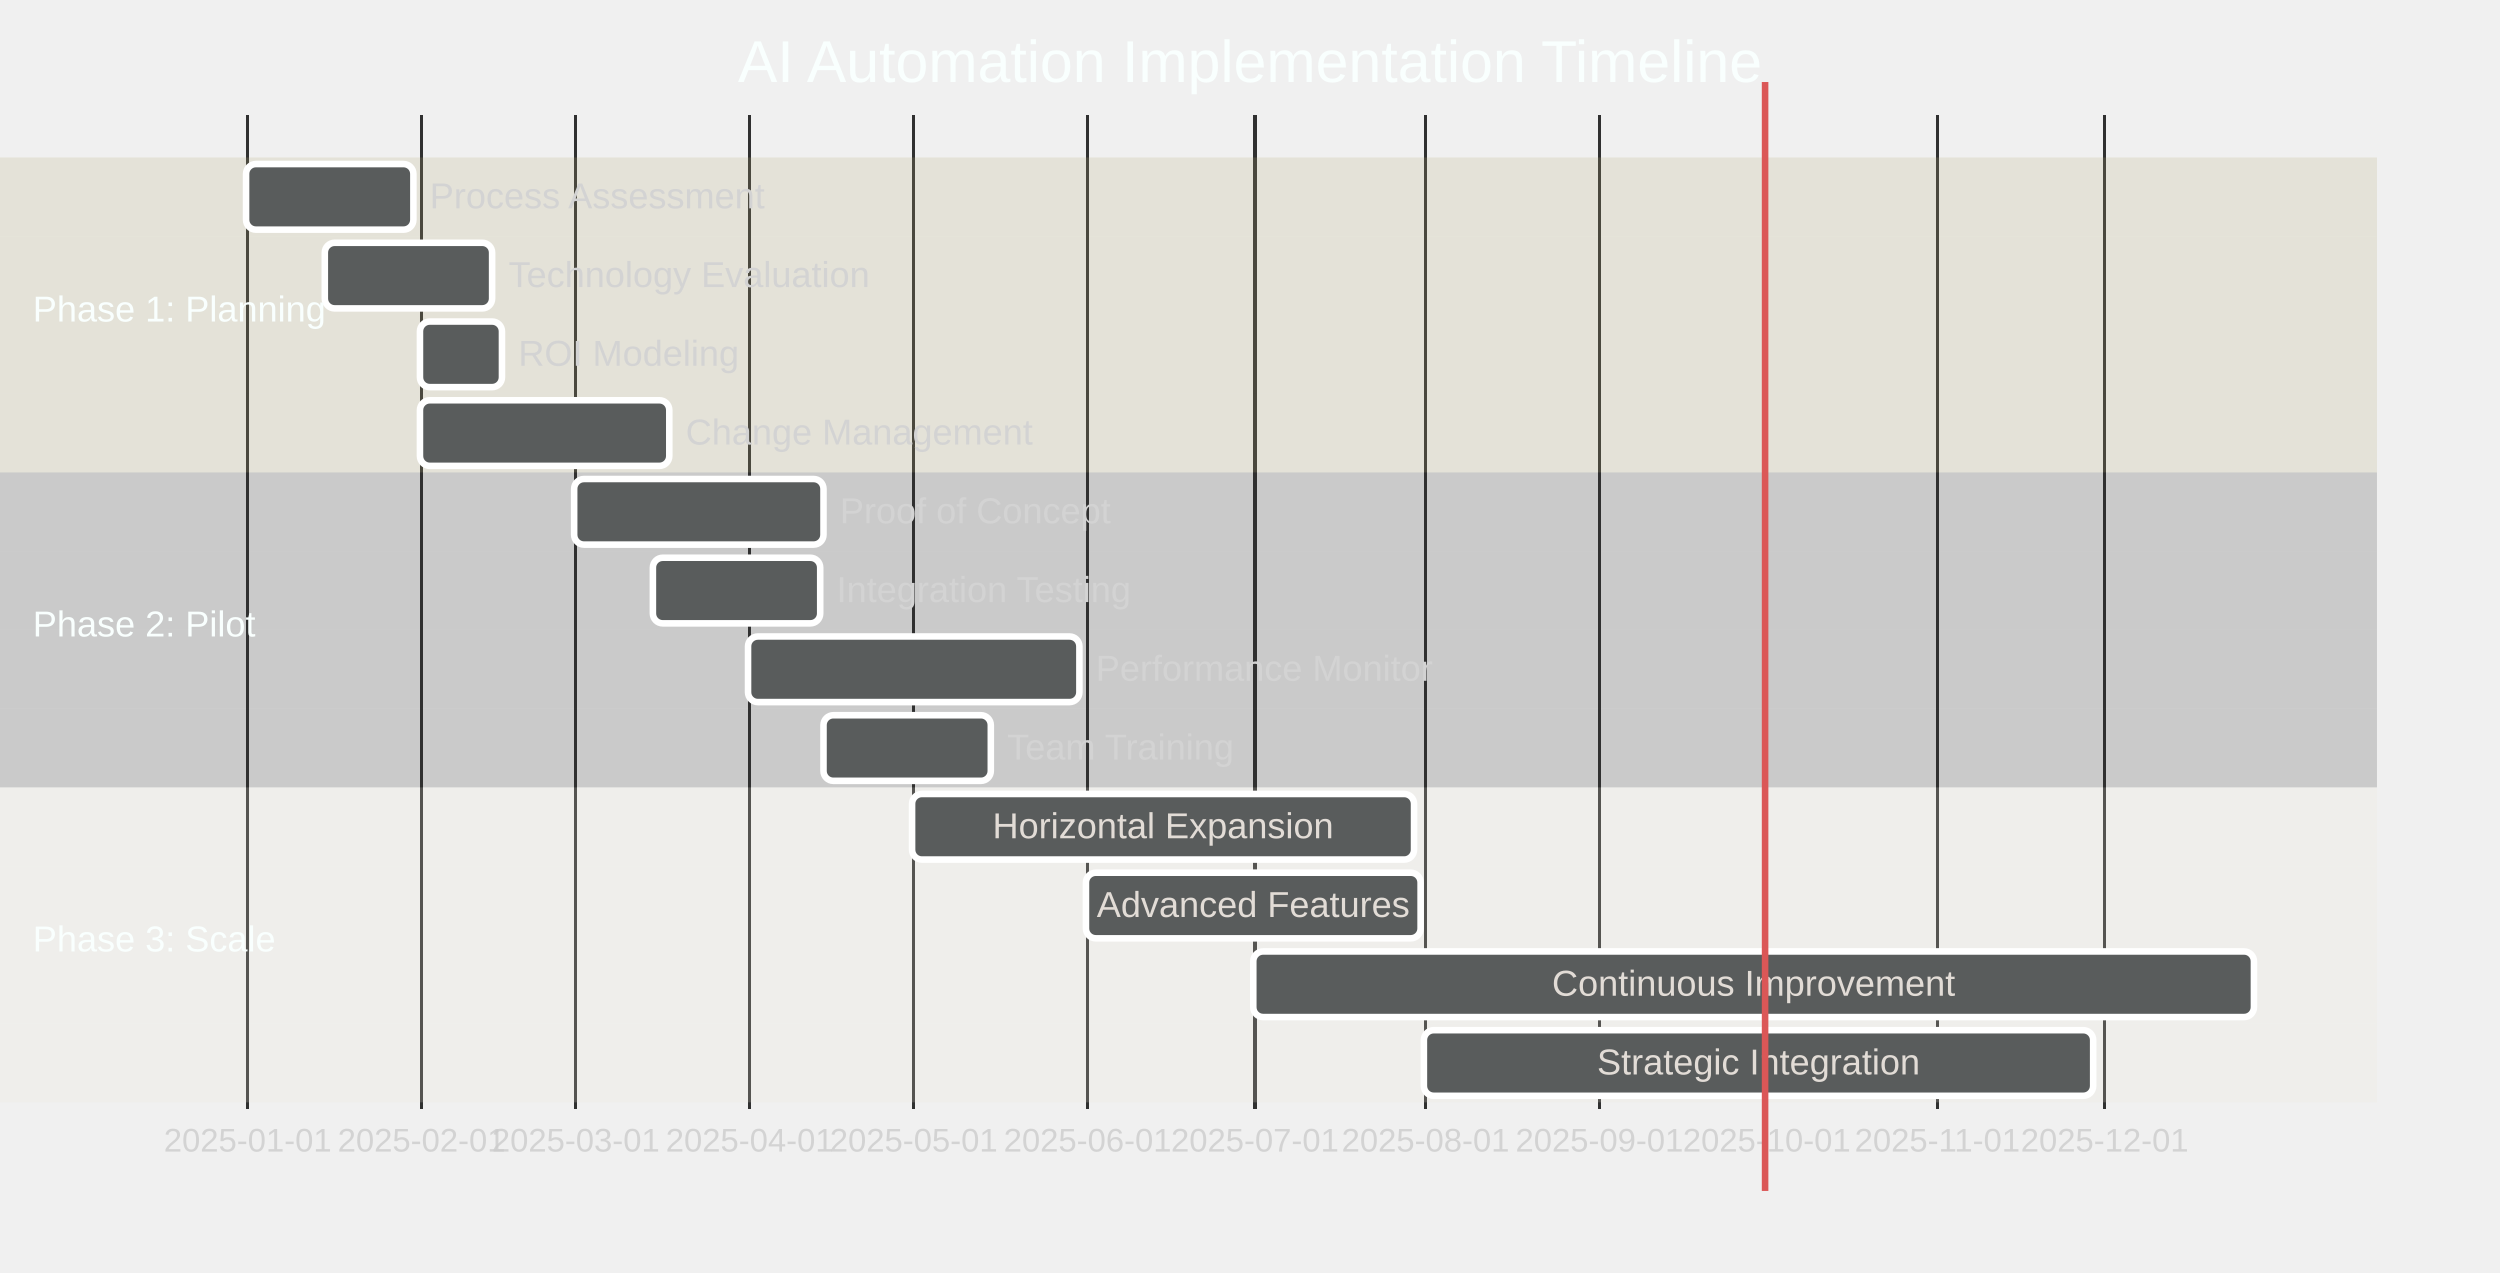
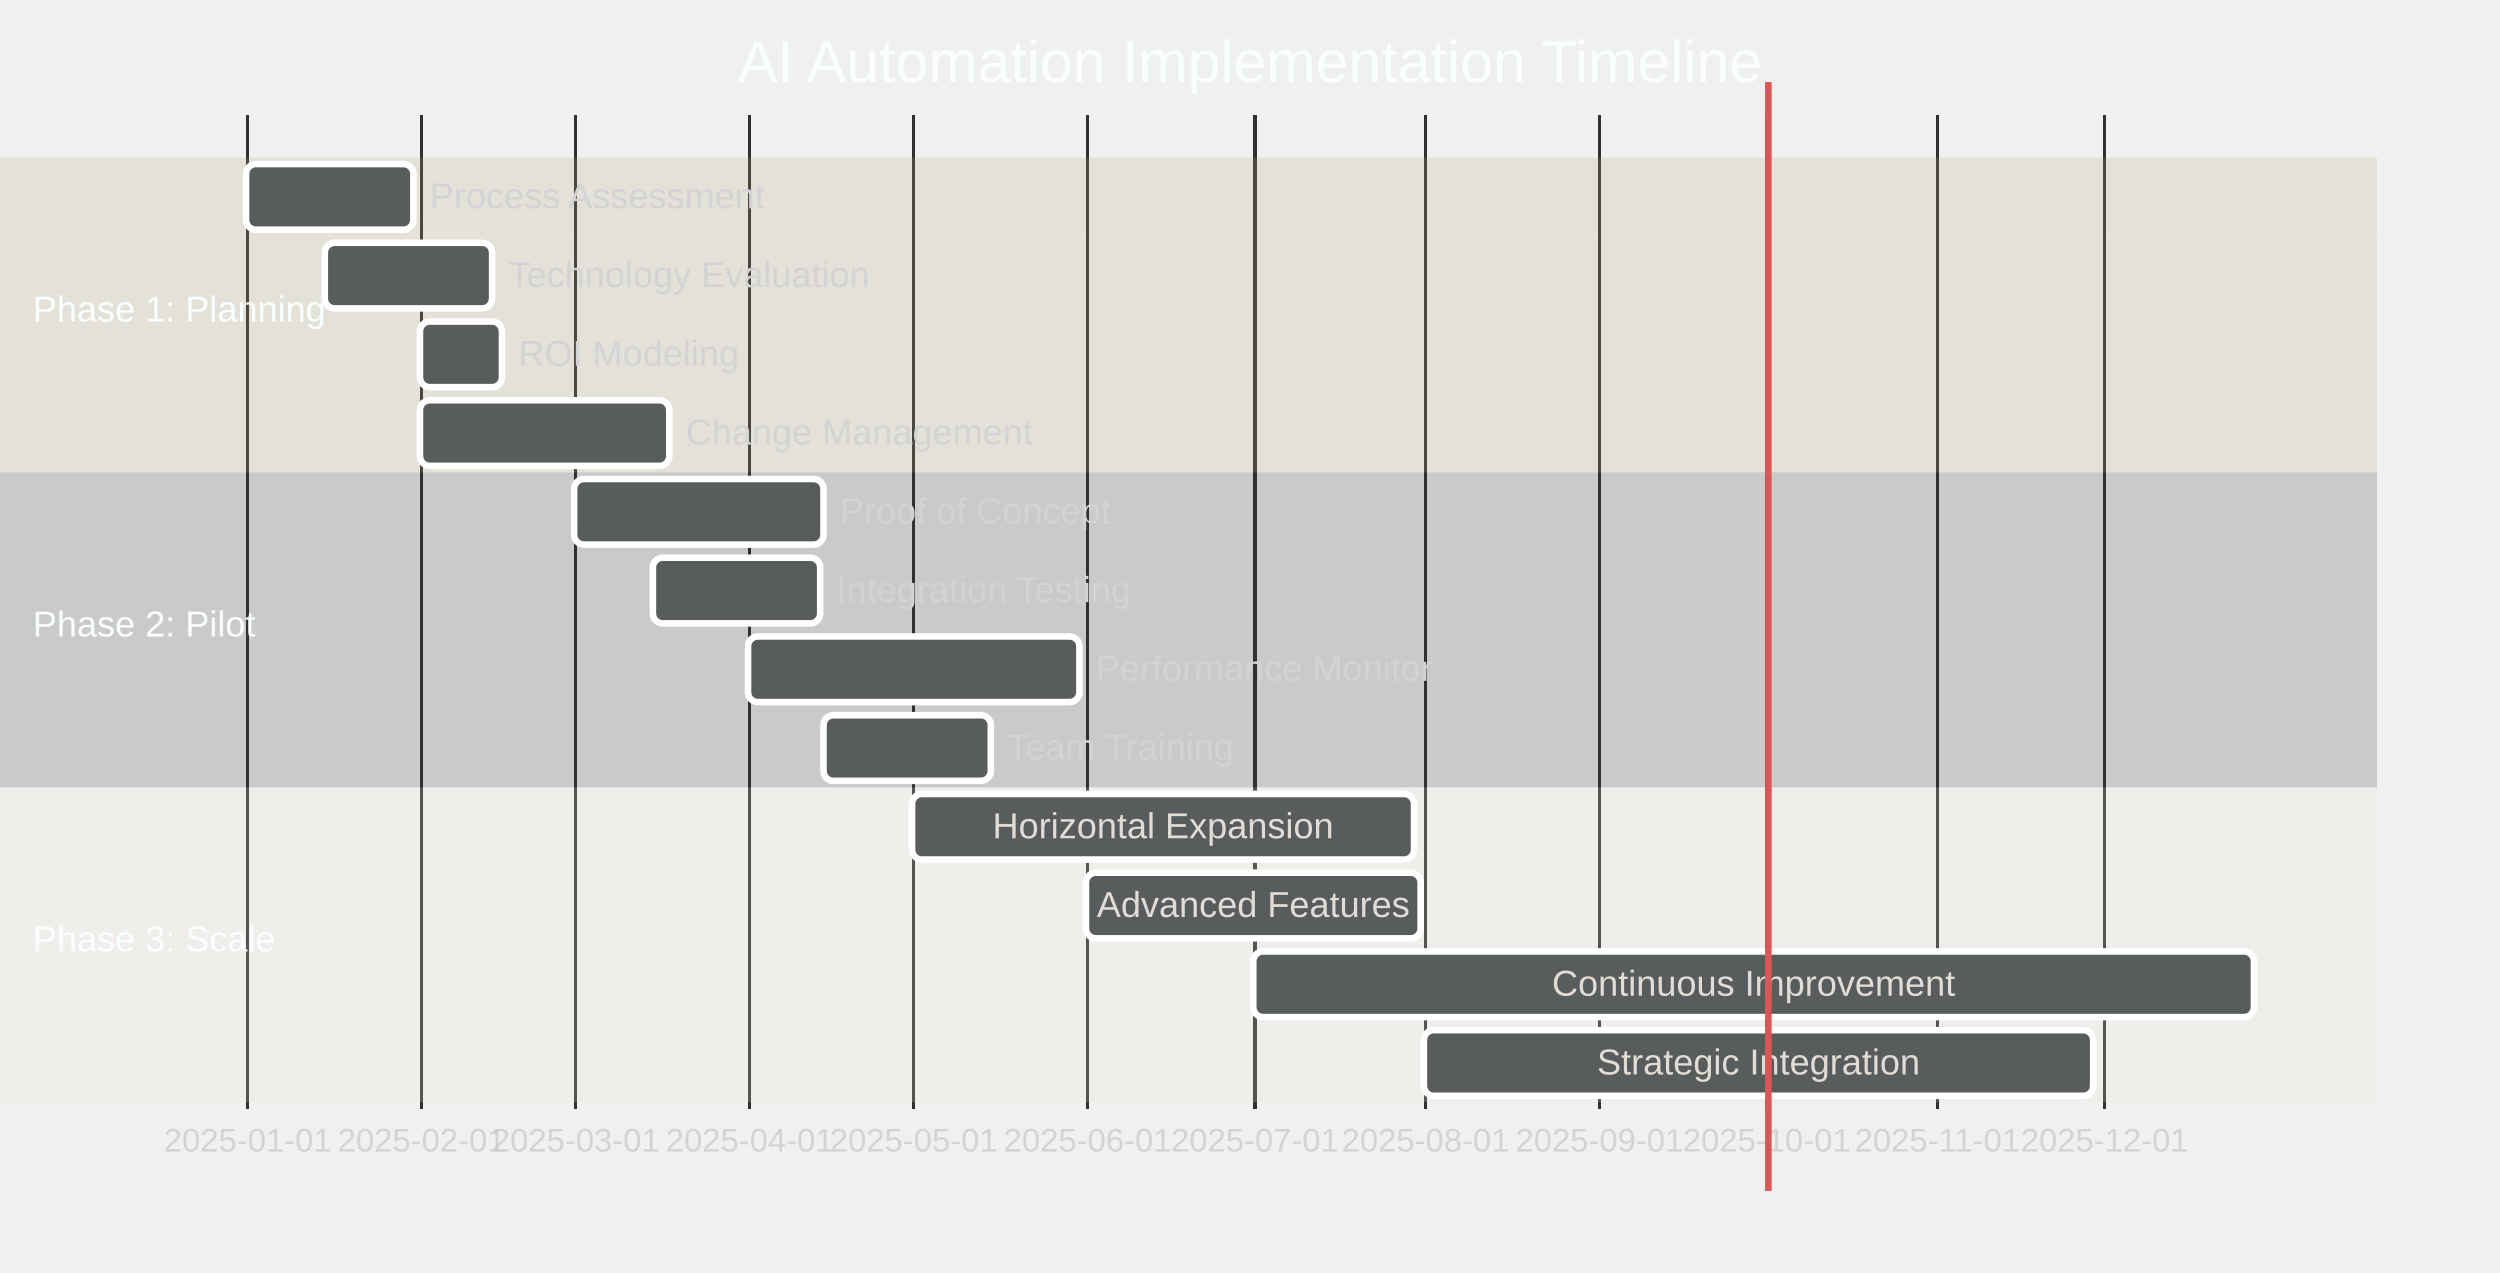
<svg xmlns="http://www.w3.org/2000/svg" aria-roledescription="gantt" role="graphics-document document" style="max-width: 762px; background-color: transparent;" viewBox="0 0 762 388" width="100%" id="my-svg">
  <style>#my-svg{font-family:"trebuchet ms",verdana,arial,sans-serif;font-size:16px;fill:#ccc;}#my-svg .error-icon{fill:#a44141;}#my-svg .error-text{fill:#ddd;stroke:#ddd;}#my-svg .edge-thickness-normal{stroke-width:2px;}#my-svg .edge-thickness-thick{stroke-width:3.5px;}#my-svg .edge-pattern-solid{stroke-dasharray:0;}#my-svg .edge-pattern-dashed{stroke-dasharray:3;}#my-svg .edge-pattern-dotted{stroke-dasharray:2;}#my-svg .marker{fill:lightgrey;stroke:lightgrey;}#my-svg .marker.cross{stroke:lightgrey;}#my-svg svg{font-family:"trebuchet ms",verdana,arial,sans-serif;font-size:16px;}#my-svg .mermaid-main-font{font-family:var(--mermaid-font-family, "trebuchet ms", verdana, arial, sans-serif);}#my-svg .exclude-range{fill:hsl(52.941, 28.814%, 48.431%);}#my-svg .section{stroke:none;opacity:0.2;}#my-svg .section0{fill:hsl(52.941, 28.814%, 58.431%);}#my-svg .section2{fill:#EAE8D9;}#my-svg .section1,#my-svg .section3{fill:#333;opacity:0.2;}#my-svg .sectionTitle0{fill:#F9FFFE;}#my-svg .sectionTitle1{fill:#F9FFFE;}#my-svg .sectionTitle2{fill:#F9FFFE;}#my-svg .sectionTitle3{fill:#F9FFFE;}#my-svg .sectionTitle{text-anchor:start;font-family:var(--mermaid-font-family, "trebuchet ms", verdana, arial, sans-serif);}#my-svg .grid .tick{stroke:lightgrey;opacity:0.8;shape-rendering:crispEdges;}#my-svg .grid .tick text{font-family:"trebuchet ms",verdana,arial,sans-serif;fill:#ccc;}#my-svg .grid path{stroke-width:0;}#my-svg .today{fill:none;stroke:#DB5757;stroke-width:2px;}#my-svg .task{stroke-width:2;}#my-svg .taskText{text-anchor:middle;font-family:var(--mermaid-font-family, "trebuchet ms", verdana, arial, sans-serif);}#my-svg .taskTextOutsideRight{fill:hsl(28.571, 17.355%, 86.275%);text-anchor:start;font-family:var(--mermaid-font-family, "trebuchet ms", verdana, arial, sans-serif);}#my-svg .taskTextOutsideLeft{fill:hsl(28.571, 17.355%, 86.275%);text-anchor:end;}#my-svg .task.clickable{cursor:pointer;}#my-svg .taskText.clickable{cursor:pointer;fill:#003163!important;font-weight:bold;}#my-svg .taskTextOutsideLeft.clickable{cursor:pointer;fill:#003163!important;font-weight:bold;}#my-svg .taskTextOutsideRight.clickable{cursor:pointer;fill:#003163!important;font-weight:bold;}#my-svg .taskText0,#my-svg .taskText1,#my-svg .taskText2,#my-svg .taskText3{fill:hsl(28.571, 17.355%, 86.275%);}#my-svg .task0,#my-svg .task1,#my-svg .task2,#my-svg .task3{fill:hsl(180, 1.587%, 35.353%);stroke:#ffffff;}#my-svg .taskTextOutside0,#my-svg .taskTextOutside2{fill:lightgrey;}#my-svg .taskTextOutside1,#my-svg .taskTextOutside3{fill:lightgrey;}#my-svg .active0,#my-svg .active1,#my-svg .active2,#my-svg .active3{fill:#81B1DB;stroke:#ffffff;}#my-svg .activeText0,#my-svg .activeText1,#my-svg .activeText2,#my-svg .activeText3{fill:hsl(28.571, 17.355%, 86.275%)!important;}#my-svg .done0,#my-svg .done1,#my-svg .done2,#my-svg .done3{stroke:grey;fill:lightgrey;stroke-width:2;}#my-svg .doneText0,#my-svg .doneText1,#my-svg .doneText2,#my-svg .doneText3{fill:hsl(28.571, 17.355%, 86.275%)!important;}#my-svg .crit0,#my-svg .crit1,#my-svg .crit2,#my-svg .crit3{stroke:#E83737;fill:#E83737;stroke-width:2;}#my-svg .activeCrit0,#my-svg .activeCrit1,#my-svg .activeCrit2,#my-svg .activeCrit3{stroke:#E83737;fill:#81B1DB;stroke-width:2;}#my-svg .doneCrit0,#my-svg .doneCrit1,#my-svg .doneCrit2,#my-svg .doneCrit3{stroke:#E83737;fill:lightgrey;stroke-width:2;cursor:pointer;shape-rendering:crispEdges;}#my-svg .milestone{transform:rotate(45deg) scale(0.8,0.8);}#my-svg .milestoneText{font-style:italic;}#my-svg .doneCritText0,#my-svg .doneCritText1,#my-svg .doneCritText2,#my-svg .doneCritText3{fill:hsl(28.571, 17.355%, 86.275%)!important;}#my-svg .activeCritText0,#my-svg .activeCritText1,#my-svg .activeCritText2,#my-svg .activeCritText3{fill:hsl(28.571, 17.355%, 86.275%)!important;}#my-svg .titleText{text-anchor:middle;font-size:18px;fill:#F9FFFE;font-family:var(--mermaid-font-family, "trebuchet ms", verdana, arial, sans-serif);}#my-svg :root{--mermaid-font-family:"trebuchet ms",verdana,arial,sans-serif;}</style>
  <g />
  <g text-anchor="middle" font-family="sans-serif" font-size="10" fill="none" transform="translate(75, 338)" class="grid">
    <path d="M0.5,-303V0.5H612.5V-303" stroke="currentColor" class="domain" />
    <g transform="translate(0.5,0)" opacity="1" class="tick">
      <line y2="-303" stroke="currentColor" />
      <text style="text-anchor: middle;" font-size="10" stroke="none" dy="1em" y="3" fill="#000">2025-01-01</text>
    </g>
    <g transform="translate(53.5,0)" opacity="1" class="tick">
      <line y2="-303" stroke="currentColor" />
      <text style="text-anchor: middle;" font-size="10" stroke="none" dy="1em" y="3" fill="#000">2025-02-01</text>
    </g>
    <g transform="translate(100.5,0)" opacity="1" class="tick">
      <line y2="-303" stroke="currentColor" />
      <text style="text-anchor: middle;" font-size="10" stroke="none" dy="1em" y="3" fill="#000">2025-03-01</text>
    </g>
    <g transform="translate(153.5,0)" opacity="1" class="tick">
      <line y2="-303" stroke="currentColor" />
      <text style="text-anchor: middle;" font-size="10" stroke="none" dy="1em" y="3" fill="#000">2025-04-01</text>
    </g>
    <g transform="translate(203.5,0)" opacity="1" class="tick">
      <line y2="-303" stroke="currentColor" />
      <text style="text-anchor: middle;" font-size="10" stroke="none" dy="1em" y="3" fill="#000">2025-05-01</text>
    </g>
    <g transform="translate(256.5,0)" opacity="1" class="tick">
      <line y2="-303" stroke="currentColor" />
      <text style="text-anchor: middle;" font-size="10" stroke="none" dy="1em" y="3" fill="#000">2025-06-01</text>
    </g>
    <g transform="translate(307.5,0)" opacity="1" class="tick">
      <line y2="-303" stroke="currentColor" />
      <text style="text-anchor: middle;" font-size="10" stroke="none" dy="1em" y="3" fill="#000">2025-07-01</text>
    </g>
    <g transform="translate(359.5,0)" opacity="1" class="tick">
      <line y2="-303" stroke="currentColor" />
      <text style="text-anchor: middle;" font-size="10" stroke="none" dy="1em" y="3" fill="#000">2025-08-01</text>
    </g>
    <g transform="translate(412.5,0)" opacity="1" class="tick">
      <line y2="-303" stroke="currentColor" />
      <text style="text-anchor: middle;" font-size="10" stroke="none" dy="1em" y="3" fill="#000">2025-09-01</text>
    </g>
    <g transform="translate(463.5,0)" opacity="1" class="tick">
      <line y2="-303" stroke="currentColor" />
      <text style="text-anchor: middle;" font-size="10" stroke="none" dy="1em" y="3" fill="#000">2025-10-01</text>
    </g>
    <g transform="translate(515.5,0)" opacity="1" class="tick">
      <line y2="-303" stroke="currentColor" />
      <text style="text-anchor: middle;" font-size="10" stroke="none" dy="1em" y="3" fill="#000">2025-11-01</text>
    </g>
    <g transform="translate(566.5,0)" opacity="1" class="tick">
      <line y2="-303" stroke="currentColor" />
      <text style="text-anchor: middle;" font-size="10" stroke="none" dy="1em" y="3" fill="#000">2025-12-01</text>
    </g>
  </g>
  <g>
    <rect class="section section0" height="24" width="724.5" y="48" x="0" />
    <rect class="section section0" height="24" width="724.5" y="72" x="0" />
    <rect class="section section0" height="24" width="724.5" y="96" x="0" />
    <rect class="section section0" height="24" width="724.5" y="120" x="0" />
    <rect class="section section1" height="24" width="724.5" y="144" x="0" />
    <rect class="section section1" height="24" width="724.5" y="168" x="0" />
    <rect class="section section1" height="24" width="724.5" y="192" x="0" />
    <rect class="section section1" height="24" width="724.5" y="216" x="0" />
    <rect class="section section2" height="24" width="724.5" y="240" x="0" />
    <rect class="section section2" height="24" width="724.5" y="264" x="0" />
    <rect class="section section2" height="24" width="724.5" y="288" x="0" />
    <rect class="section section2" height="24" width="724.5" y="312" x="0" />
  </g>
  <g>
    <rect class="task task0" transform-origin="100.5px 60px" height="20" width="51" y="50" x="75" ry="3" rx="3" id="task1" />
    <rect class="task task0" transform-origin="124.5px 84px" height="20" width="51" y="74" x="99" ry="3" rx="3" id="task2" />
    <rect class="task task0" transform-origin="140.5px 108px" height="20" width="25" y="98" x="128" ry="3" rx="3" id="task3" />
    <rect class="task task0" transform-origin="166px 132px" height="20" width="76" y="122" x="128" ry="3" rx="3" id="task4" />
    <rect class="task task1" transform-origin="213px 156px" height="20" width="76" y="146" x="175" ry="3" rx="3" id="task5" />
    <rect class="task task1" transform-origin="224.5px 180px" height="20" width="51" y="170" x="199" ry="3" rx="3" id="task6" />
    <rect class="task task1" transform-origin="278.5px 204px" height="20" width="101" y="194" x="228" ry="3" rx="3" id="task7" />
    <rect class="task task1" transform-origin="276.5px 228px" height="20" width="51" y="218" x="251" ry="3" rx="3" id="task8" />
    <rect class="task task2" transform-origin="354.5px 252px" height="20" width="153" y="242" x="278" ry="3" rx="3" id="task9" />
    <rect class="task task2" transform-origin="382px 276px" height="20" width="102" y="266" x="331" ry="3" rx="3" id="task10" />
    <rect class="task task2" transform-origin="534.5px 300px" height="20" width="305" y="290" x="382" ry="3" rx="3" id="task11" />
    <rect class="task task2" transform-origin="536px 324px" height="20" width="204" y="314" x="434" ry="3" rx="3" id="task12" />
    <text class="taskTextOutsideRight taskTextOutside0  width-102.09375" y="63.5" x="131" font-size="11" id="task1-text">Process Assessment     </text>
    <text class="taskTextOutsideRight taskTextOutside0  width-110.078125" y="87.5" x="155" font-size="11" id="task2-text">Technology Evaluation  </text>
    <text class="taskTextOutsideRight taskTextOutside0  width-67.265625" y="111.5" x="158" font-size="11" id="task3-text">ROI Modeling          </text>
    <text class="taskTextOutsideRight taskTextOutside0  width-105.796875" y="135.5" x="209" font-size="11" id="task4-text">Change Management     </text>
    <text class="taskTextOutsideRight taskTextOutside1  width-82.5625" y="159.5" x="256" font-size="11" id="task5-text">Proof of Concept      </text>
    <text class="taskTextOutsideRight taskTextOutside1  width-89.703125" y="183.5" x="255" font-size="11" id="task6-text">Integration Testing   </text>
    <text class="taskTextOutsideRight taskTextOutside1  width-103.04296875" y="207.5" x="334" font-size="11" id="task7-text">Performance Monitor   </text>
    <text class="taskTextOutsideRight taskTextOutside1  width-69.09375" y="231.5" x="307" font-size="11" id="task8-text">Team Training         </text>
    <text class="taskText taskText2  width-103.953125" y="255.5" x="354.5" font-size="11" id="task9-text">Horizontal Expansion  </text>
    <text class="taskText taskText2  width-95.890625" y="279.5" x="382" font-size="11" id="task10-text">Advanced Features     </text>
    <text class="taskText taskText2  width-122.90625" y="303.5" x="534.5" font-size="11" id="task11-text">Continuous Improvement</text>
    <text class="taskText taskText2  width-98.453125" y="327.5" x="536" font-size="11" id="task12-text">Strategic Integration </text>
  </g>
  <g>
    <text class="sectionTitle sectionTitle0" font-size="11" y="98" x="10" dy="0em">
      <tspan x="10" alignment-baseline="central">Phase 1: Planning</tspan>
    </text>
    <text class="sectionTitle sectionTitle1" font-size="11" y="194" x="10" dy="0em">
      <tspan x="10" alignment-baseline="central">Phase 2: Pilot</tspan>
    </text>
    <text class="sectionTitle sectionTitle2" font-size="11" y="290" x="10" dy="0em">
      <tspan x="10" alignment-baseline="central">Phase 3: Scale</tspan>
    </text>
  </g>
  <g class="today">
-     <line class="today" y2="363" y1="25" x2="538" x1="538" />
+     <line class="today" y2="363" y1="25" x2="539" x1="539" />
  </g>
  <text class="titleText" y="25" x="381">AI Automation Implementation Timeline</text>
</svg>
